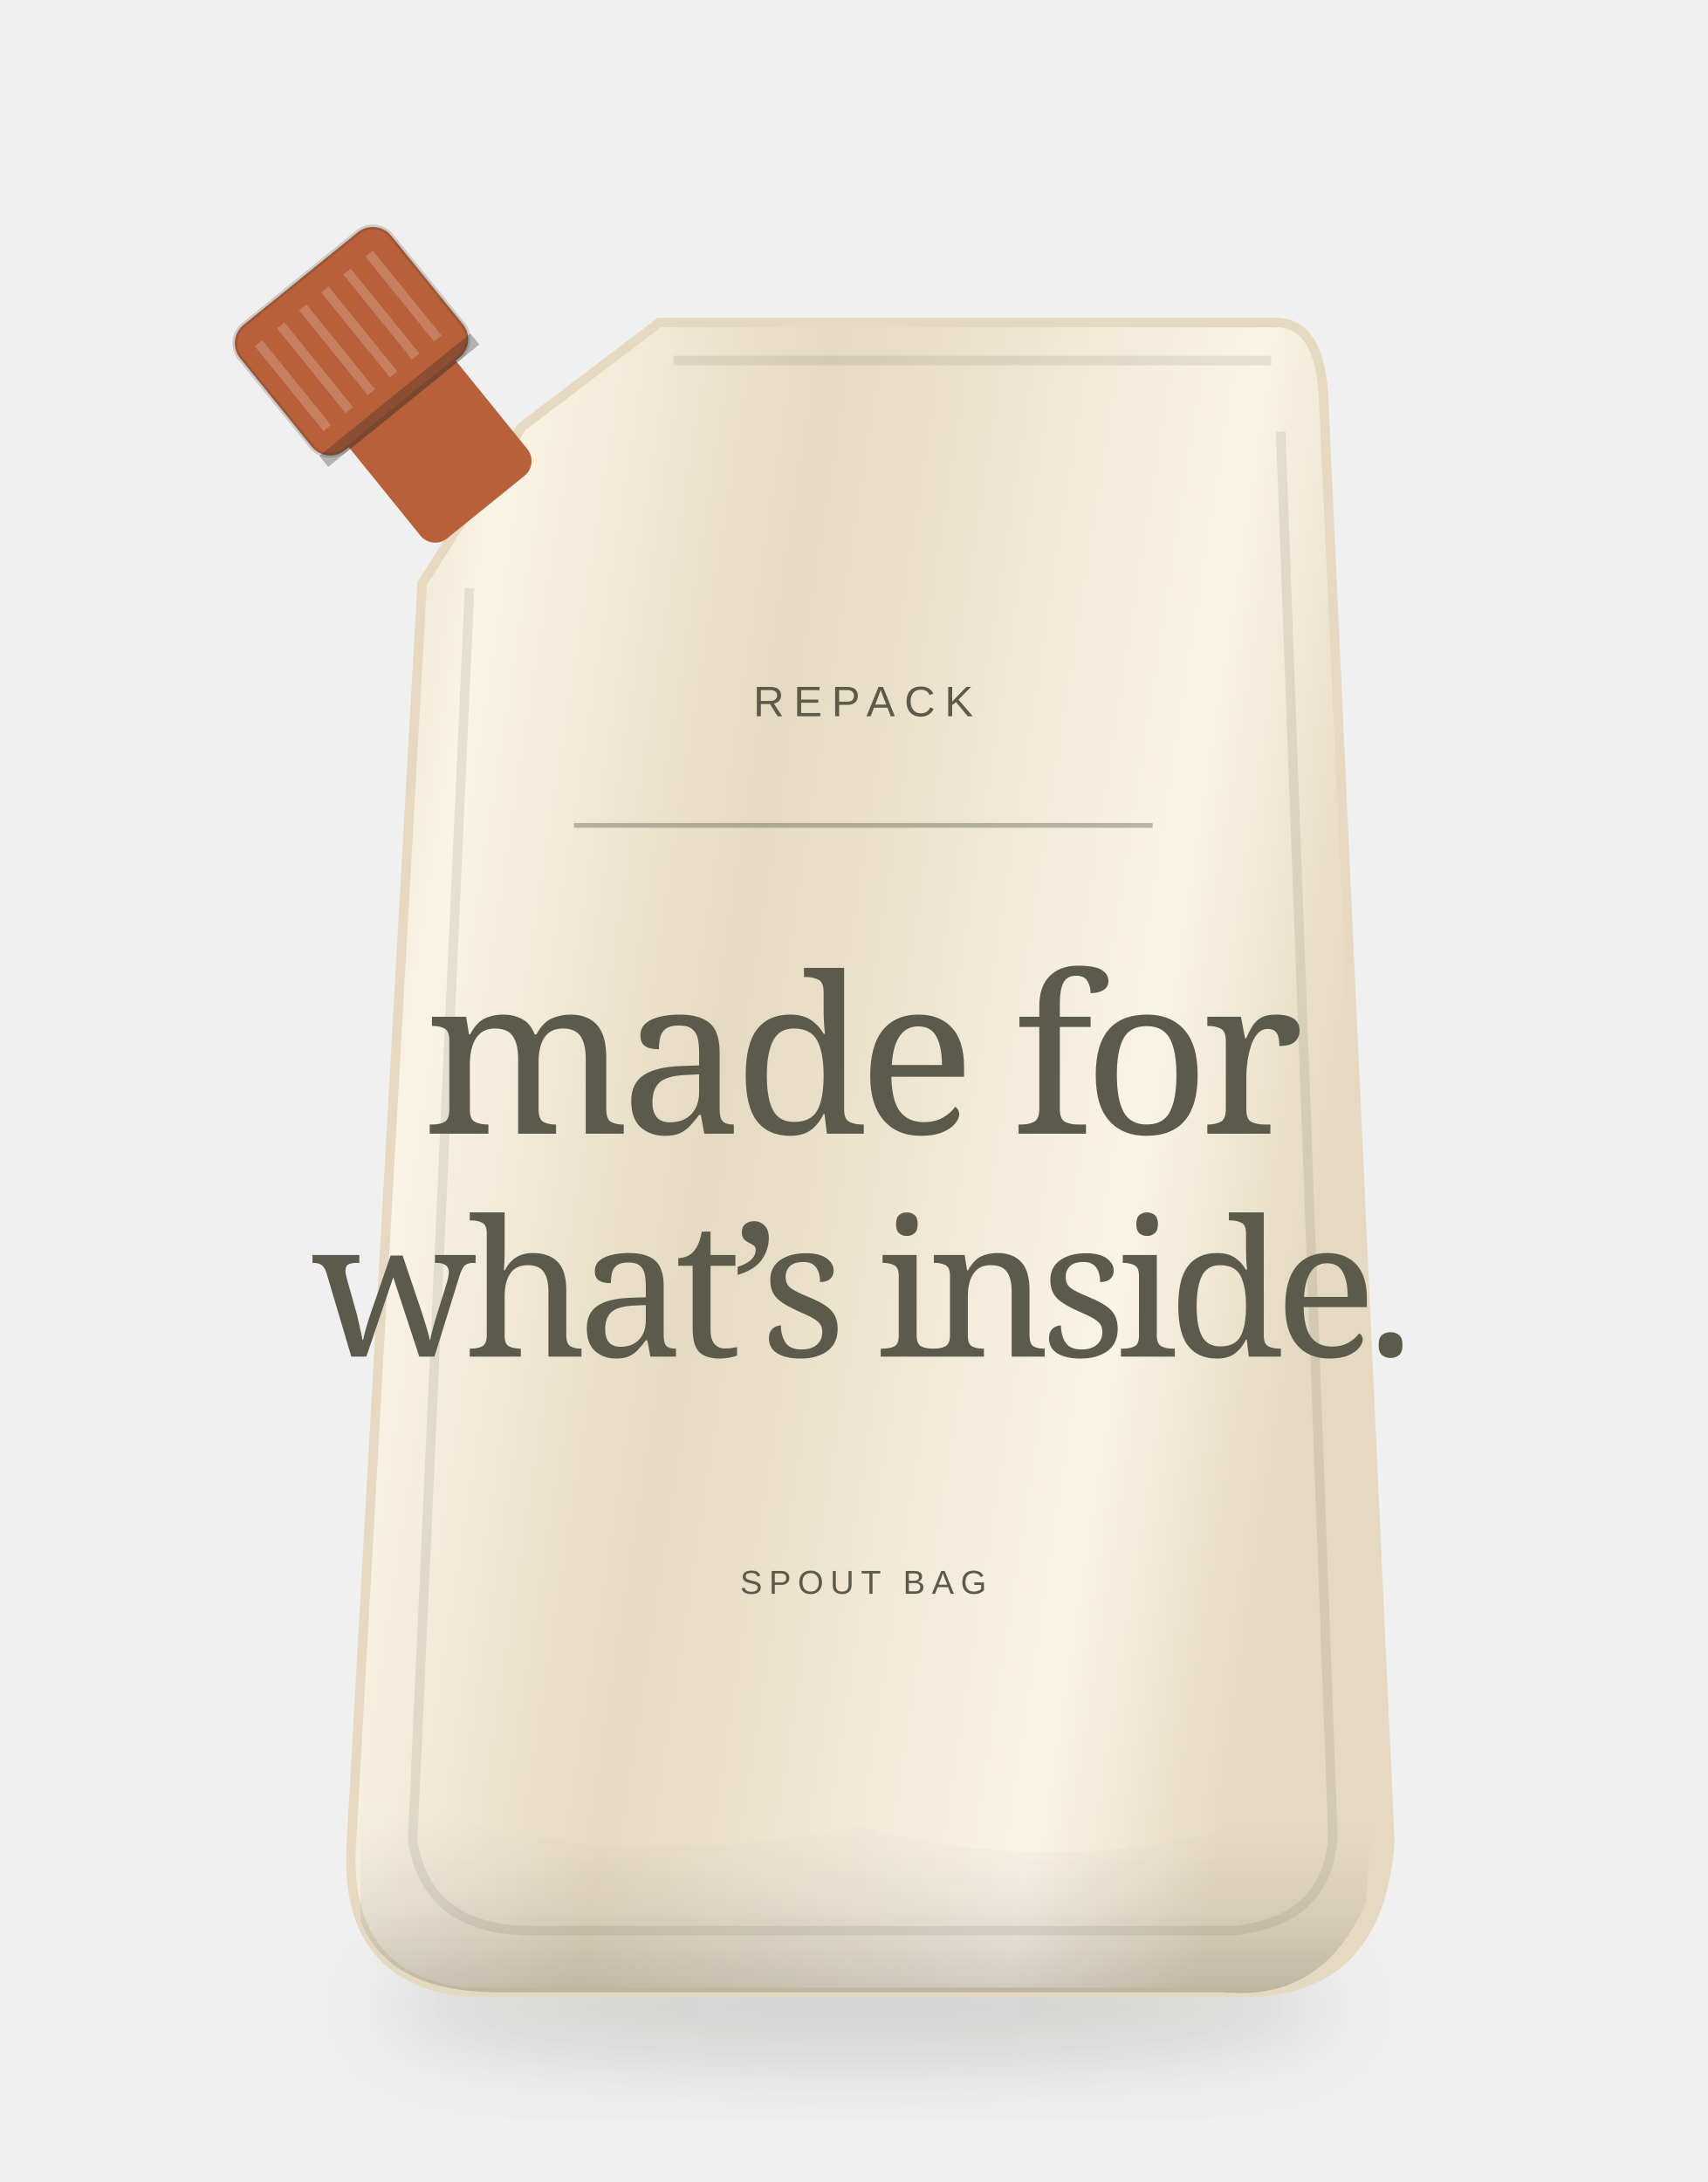
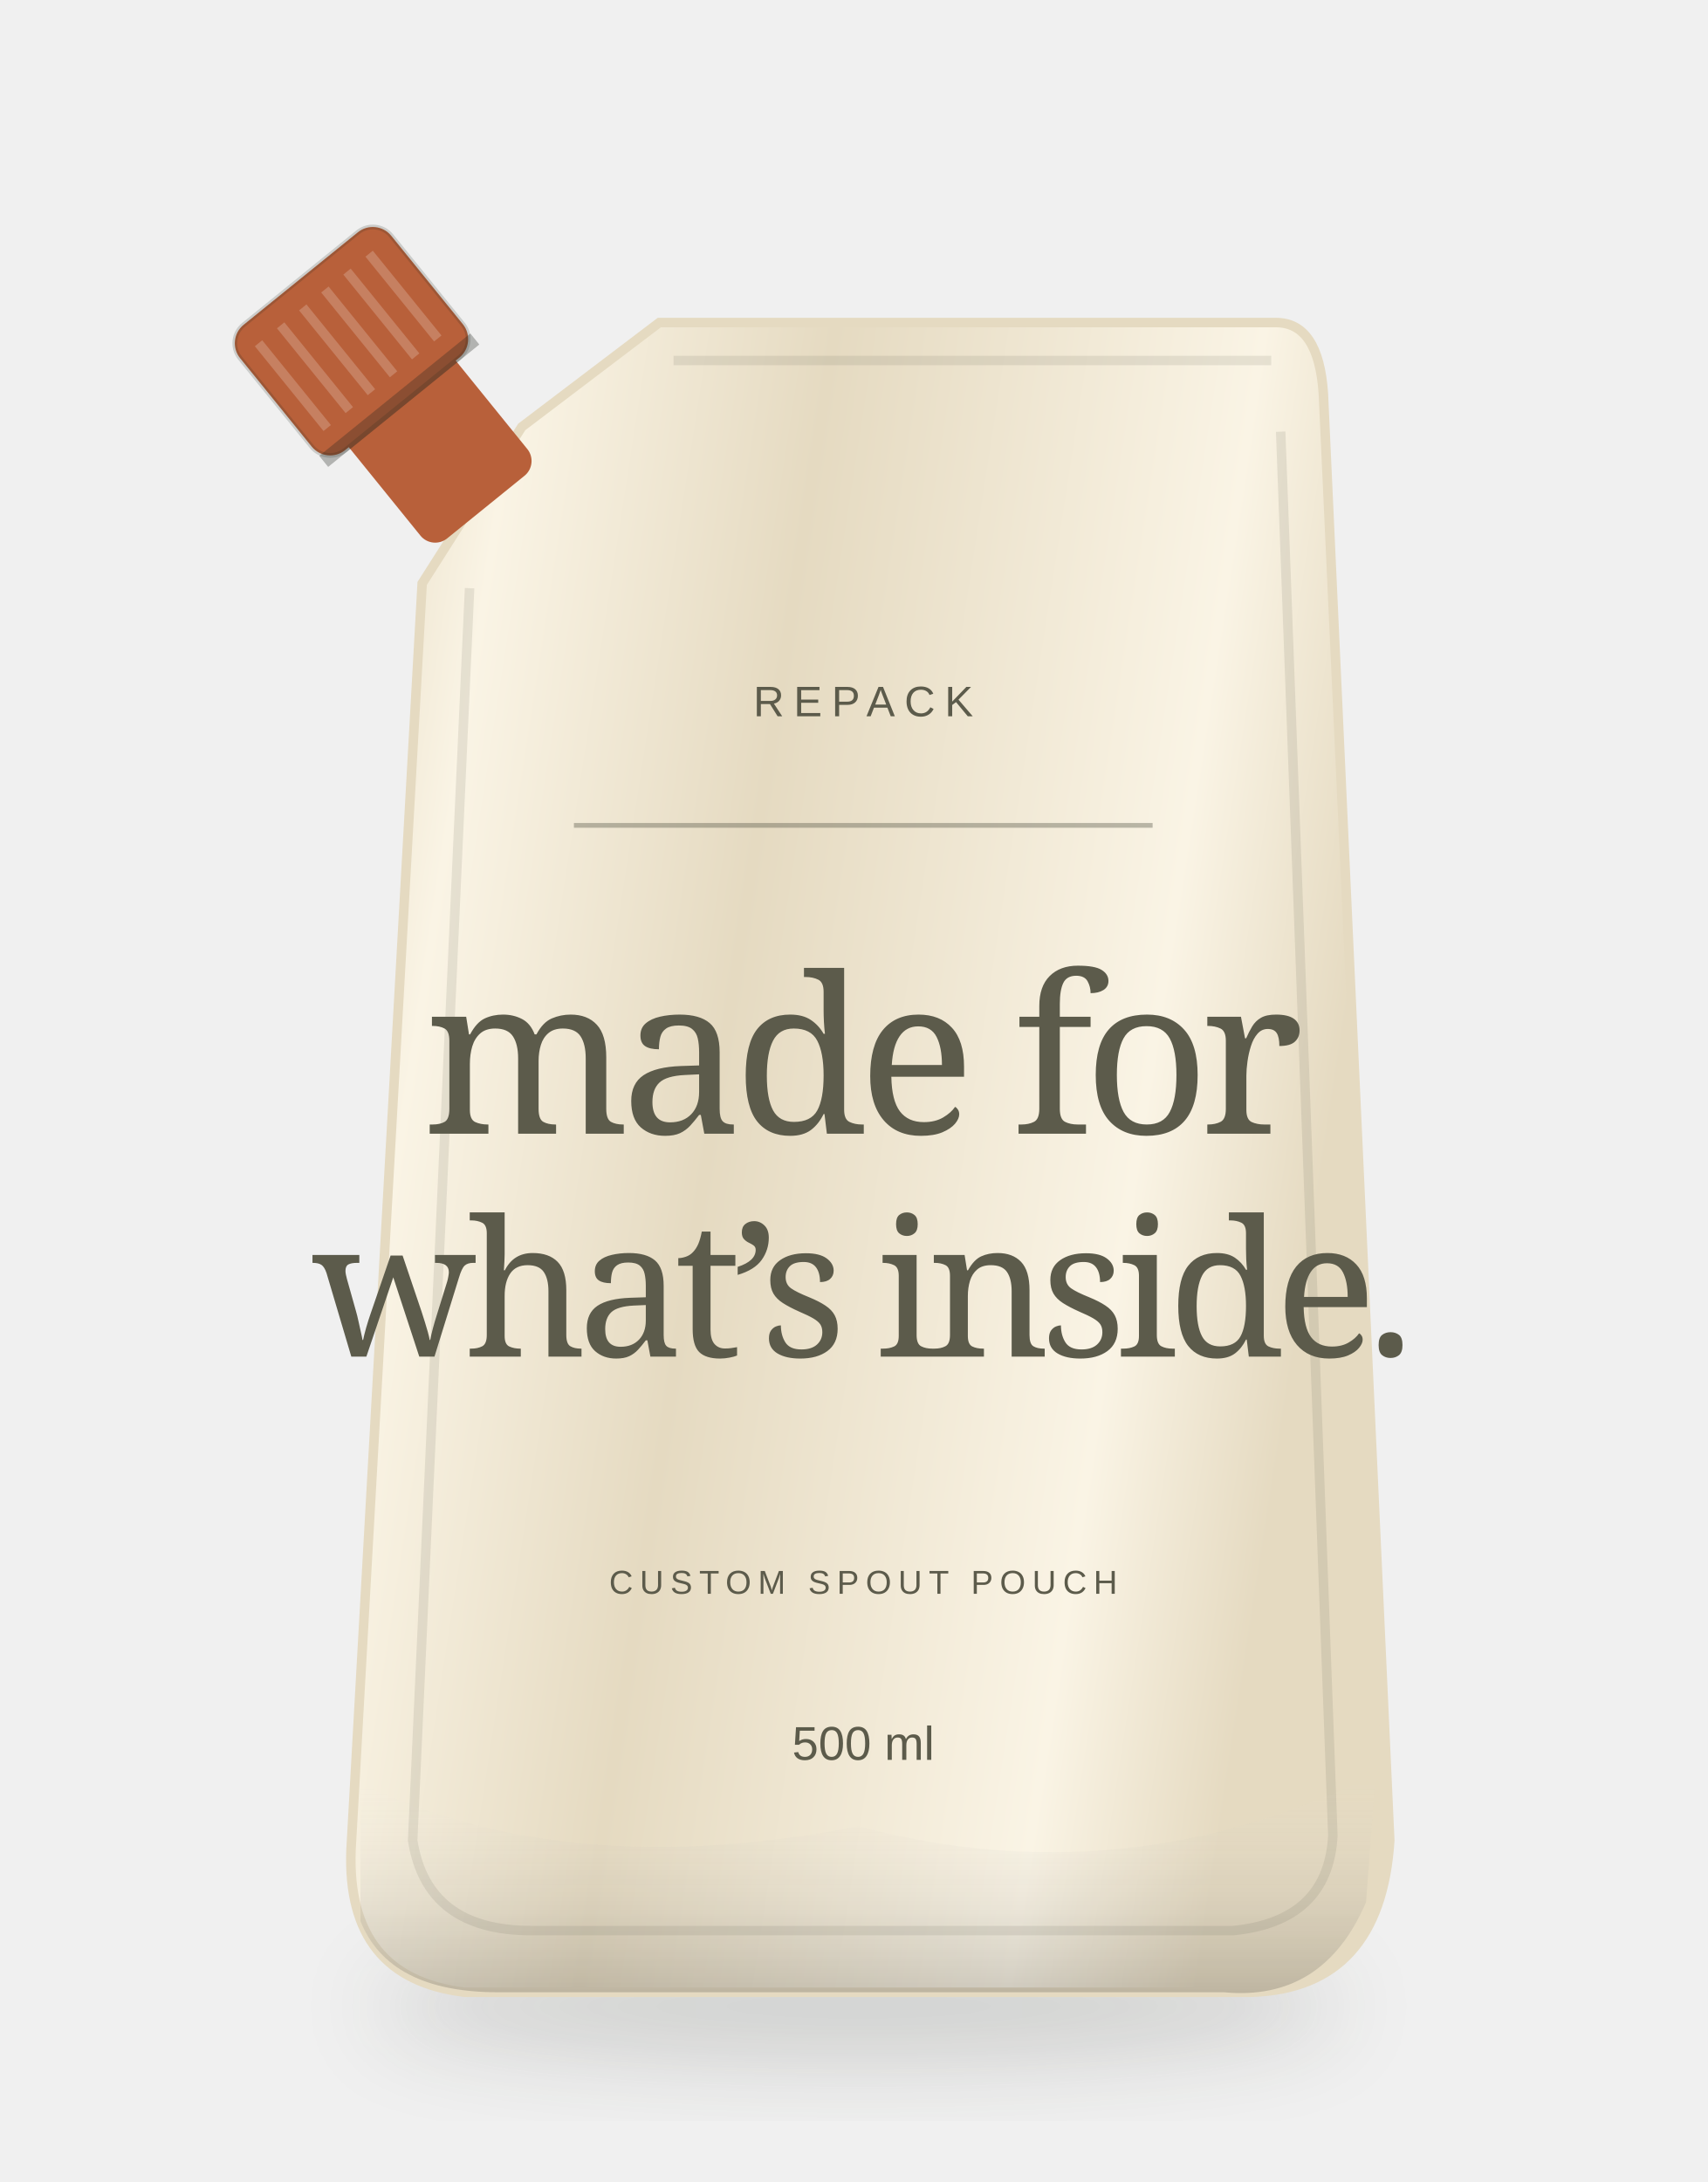
<svg xmlns="http://www.w3.org/2000/svg" width="360" height="460" viewBox="0 0 360 460">
  <defs>
    <linearGradient id="film" x1="0" y1="0" x2="1" y2=".25">
      <stop stop-color="#e5dac1" />
      <stop offset=".16" stop-color="#faf4e5" />
      <stop offset=".44" stop-color="#e5dac1" />
      <stop offset=".83" stop-color="#faf4e5" />
      <stop offset="1" stop-color="#e5dac1" />
    </linearGradient>
    <linearGradient id="fold" x1="0" y1="0" x2="0" y2="1">
      <stop stop-color="#fff" stop-opacity="0" />
      <stop offset="1" stop-color="#222" stop-opacity=".2" />
    </linearGradient>
    <filter id="shadow" x="-50%" y="-50%" width="200%" height="200%">
      <feGaussianBlur stdDeviation="9" />
    </filter>
  </defs>
  <ellipse cx="181" cy="423" rx="102" ry="12" fill="#24271f" opacity=".16" filter="url(#shadow)" />
  <path d="M110 90 L139 68 L269 68 Q278 68 279 83 L293 388 Q291 419 264 420 L98 420 Q73 417 74 390 L89 123 Z" fill="url(#film)" stroke="#e5dac1" stroke-width="2" />
  <path d="M142 76 L268 76 M99 124 L87 388 Q90 407 112 407 L260 407 Q280 405 281 387 L270 91" fill="none" stroke="#5c5b4b" opacity=".13" stroke-width="2" />
  <path d="M76 376 Q120 397 181 385 Q237 400 290 374 L288 401 Q279 422 258 420 L105 420 Q82 420 76 405Z" fill="url(#fold)" />
  <g transform="translate(97 101) rotate(-39)">
    <rect x="-14" y="-32" width="29" height="40" rx="4" fill="#b8603a" />
    <rect x="-20" y="-54" width="41" height="34" rx="5" fill="#b8603a" stroke="#24271f" stroke-opacity=".18" />
    <path d="M-15-49v23 M-9-49v23 M-3-49v23 M3-49v23 M9-49v23 M15-49v23" stroke="#fff" stroke-opacity=".2" stroke-width="2" />
    <path d="M-20-21h41" stroke="#24271f" stroke-opacity=".3" stroke-width="3" />
  </g>
  <g fill="#5c5b4b" text-anchor="middle">
    <text x="182" y="151" font-family="Arial,sans-serif" font-size="9" letter-spacing="2">REPACK</text>
    <path d="M121 174h122" stroke="#5c5b4b" stroke-opacity=".4" />
    <text x="182" y="239" font-family="Georgia,serif" font-size="46" letter-spacing="-2">made for</text>
    <text x="182" y="286" font-family="Georgia,serif" font-size="40" letter-spacing="-2">what’s inside.</text>
-     <text x="182" y="336" font-family="Arial,sans-serif" font-size="7" letter-spacing="1.4">SPOUT BAG</text>
+     <text x="182" y="336" font-family="Arial,sans-serif" font-size="7" letter-spacing="1.4">CUSTOM SPOUT POUCH</text>
+     <text x="182" y="371" font-family="Arial,sans-serif" font-size="10">500 ml</text>
  </g>
</svg>
